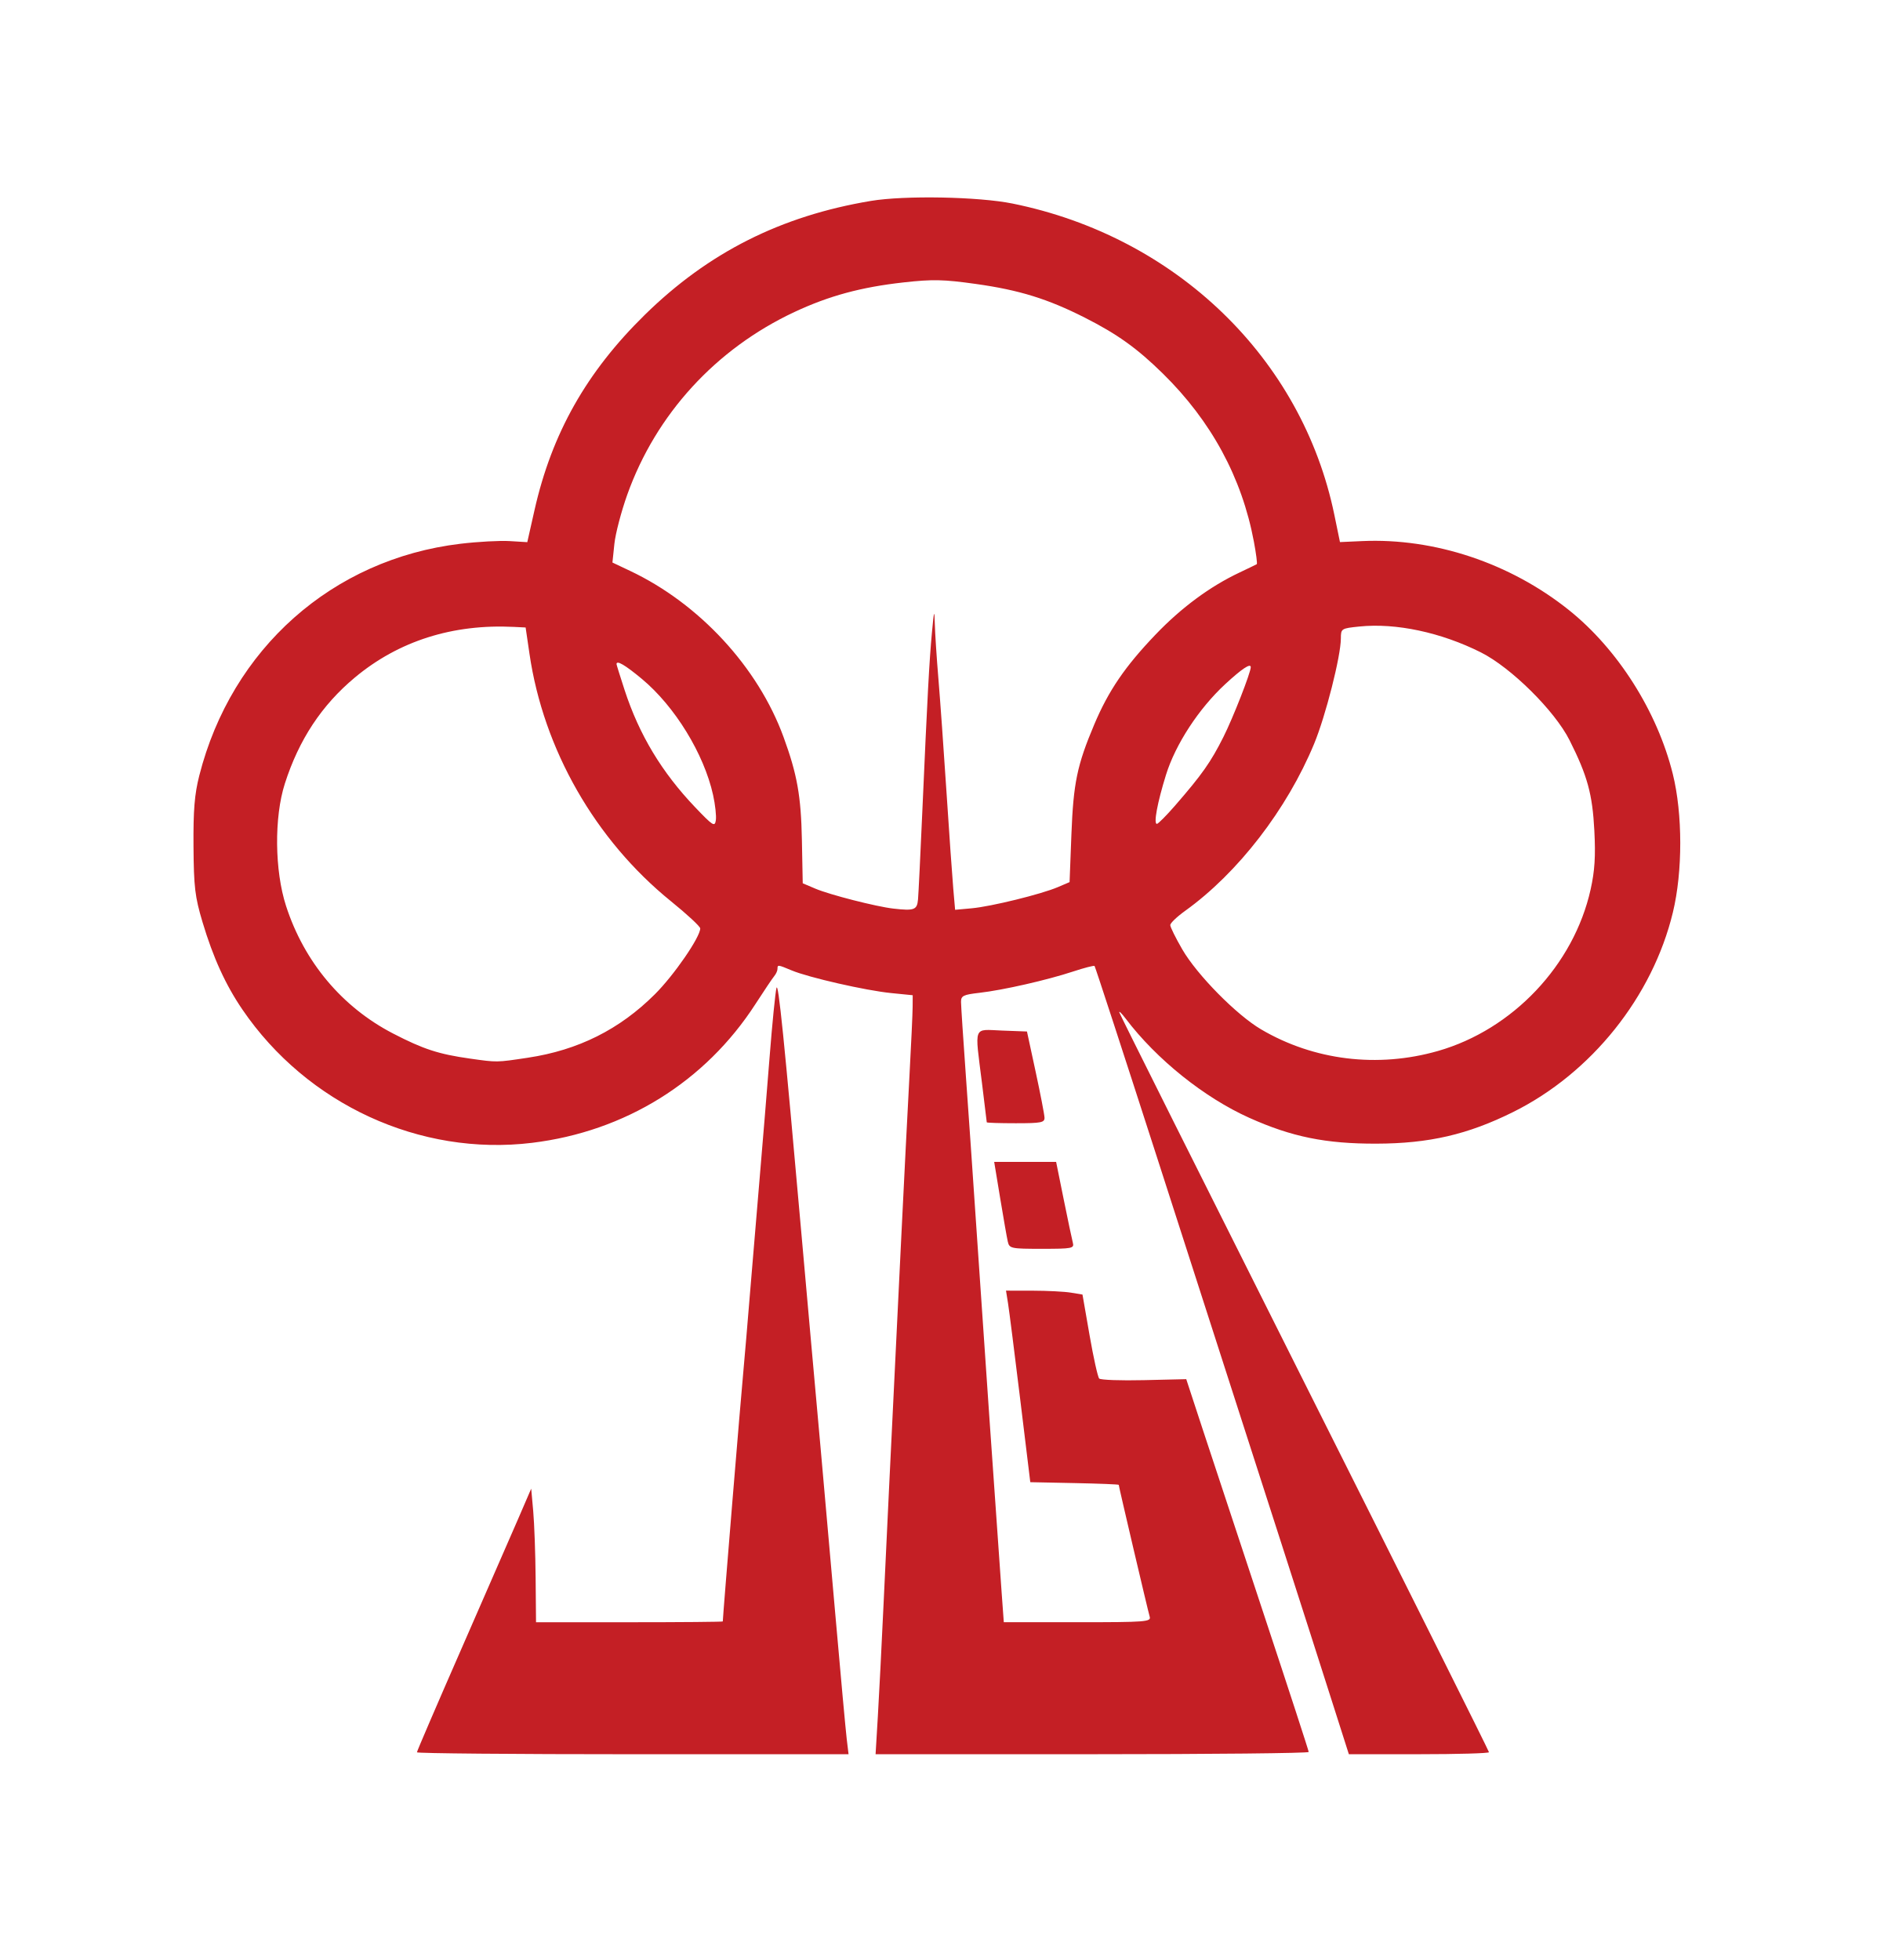
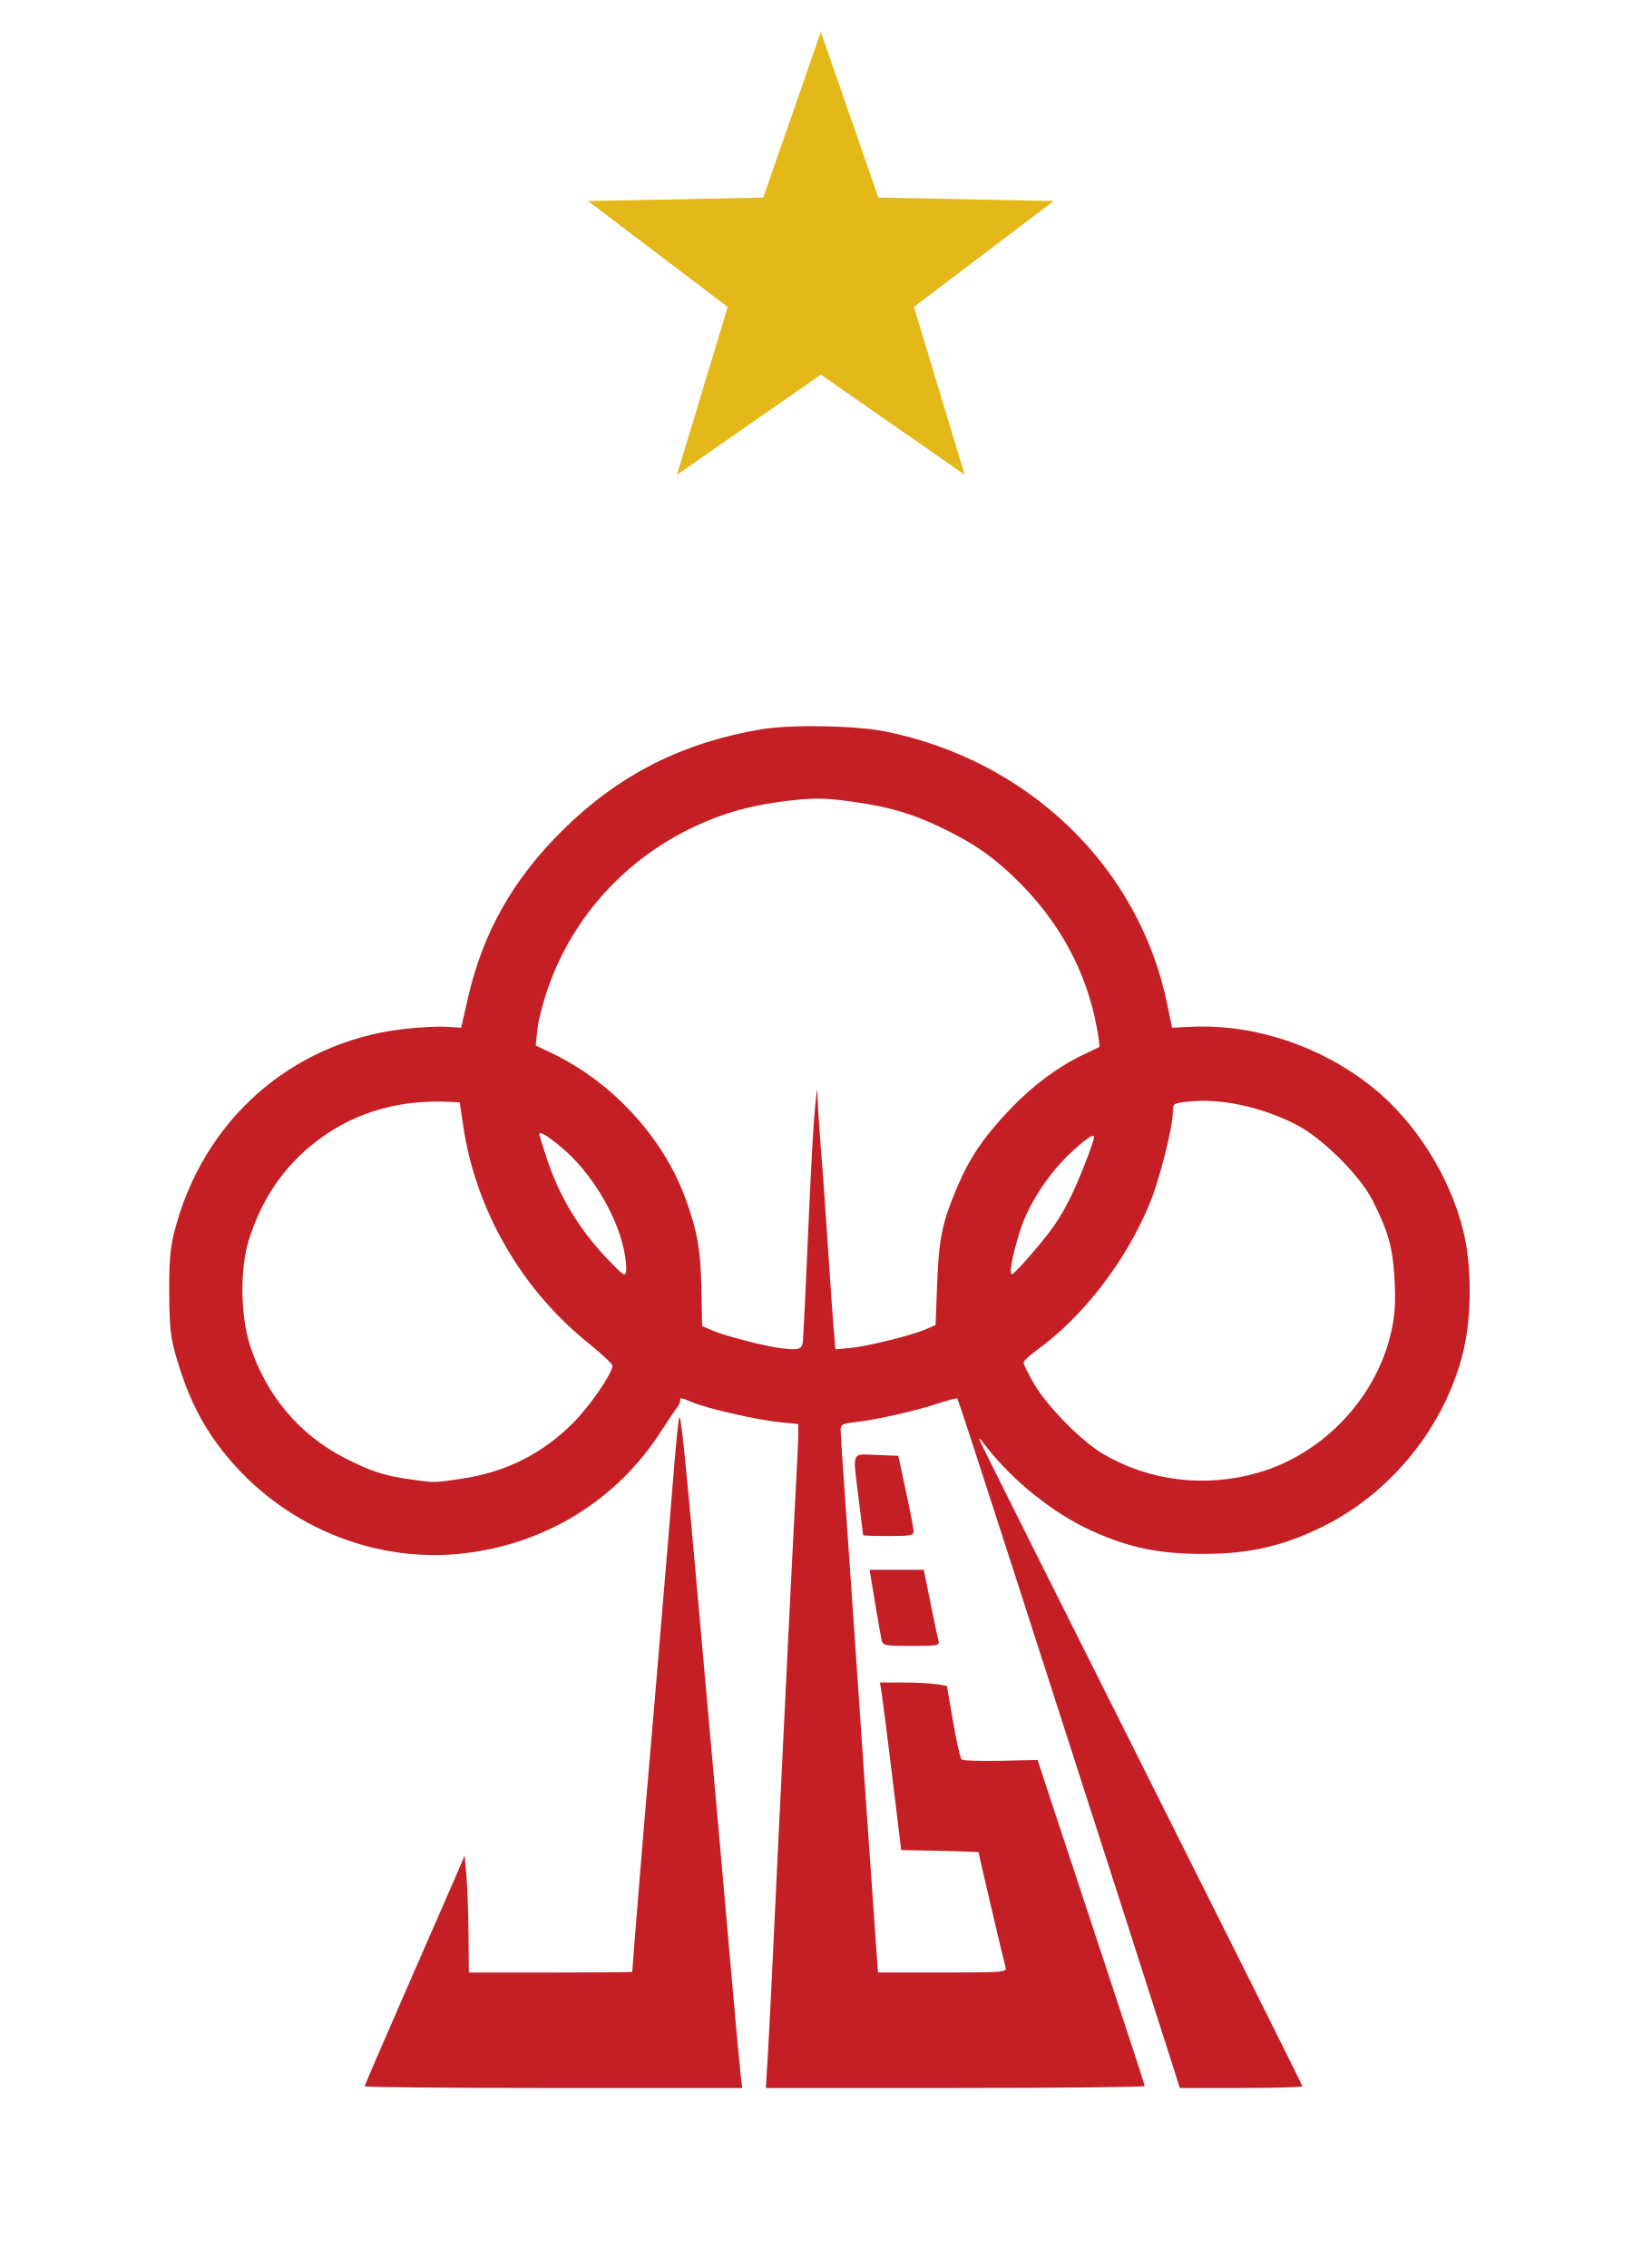
- <svg xmlns="http://www.w3.org/2000/svg" width="154.251mm" height="161.085mm" viewBox="0 0 154.251 161.085" version="1.1" id="svg5" xml:space="preserve">
+ <svg xmlns="http://www.w3.org/2000/svg" width="154.251mm" height="213.085mm" viewBox="0 -52 154.251 213.085" version="1.1" id="svg5" xml:space="preserve">
  <defs id="defs2" />
  <g id="layer1" transform="translate(-115.4212)">
    <path style="fill:#c41f25;stroke-width:0.265;fill-opacity:1" d="m 149.684,144.017 c 0,-0.087 1.625,-3.867 3.611,-8.401 1.986,-4.533 4.099,-9.374 4.696,-10.756 l 1.085,-2.514 0.166,1.852 c 0.091,1.019 0.18,3.489 0.198,5.49 l 0.033,3.638 h 7.673 c 4.22,0 7.674,-0.03 7.675,-0.066 0.015,-0.55 1.482,-18.385 1.715,-20.836 0.076,-0.8 0.314,-3.598 0.528,-6.218 0.215,-2.619 0.574,-6.906 0.799,-9.525 0.225,-2.619 0.586,-7.025 0.804,-9.79 0.217,-2.765 0.472,-5.325 0.565,-5.689 0.151,-0.588 0.627,4.103 2.055,20.241 0.232,2.619 0.593,6.668 0.802,8.996 0.209,2.328 0.563,6.257 0.785,8.731 0.222,2.474 0.759,8.546 1.193,13.494 0.433,4.948 0.856,9.561 0.939,10.253 l 0.151,1.257 h -17.736 c -9.755,0 -17.736,-0.071 -17.736,-0.158 z m 37.88,-2.951 c 0.102,-1.71 0.315,-5.907 0.474,-9.327 0.27,-5.819 0.436,-9.251 1.463,-30.295 0.22,-4.511 0.517,-10.345 0.658,-12.965 0.142,-2.619 0.261,-5.195 0.264,-5.724 l 0.006,-0.961 -1.786,-0.179 c -2.079,-0.208 -6.76,-1.275 -8.159,-1.86 -1.148,-0.48 -1.167,-0.482 -1.167,-0.128 0,0.152 -0.12,0.42 -0.267,0.595 -0.147,0.176 -0.844,1.213 -1.549,2.304 -4.121,6.38 -10.701,10.467 -18.353,11.399 -9.202,1.12 -18.485,-3.152 -23.806,-10.955 -1.384,-2.029 -2.408,-4.275 -3.279,-7.191 -0.621,-2.078 -0.715,-2.87 -0.74,-6.218 -0.022,-2.976 0.085,-4.282 0.476,-5.821 2.653,-10.432 10.947,-17.795 21.46,-19.05 1.42,-0.17 3.238,-0.269 4.039,-0.22 l 1.456,0.088 0.597,-2.646 c 1.421,-6.296 4.271,-11.341 9.065,-16.041 5.225,-5.124 11.182,-8.125 18.574,-9.358 2.78,-0.464 8.842,-0.351 11.642,0.216 13.455,2.728 23.798,12.731 26.447,25.577 l 0.463,2.246 1.824,-0.082 c 5.947,-0.267 12.164,1.807 16.986,5.665 4.024,3.219 7.267,8.335 8.542,13.472 0.815,3.285 0.819,8.02 0.008,11.377 -1.674,6.937 -6.693,13.21 -13.128,16.409 -3.727,1.852 -6.917,2.59 -11.245,2.6 -4.16,0.01 -6.944,-0.556 -10.431,-2.12 -3.709,-1.663 -7.632,-4.81 -10.168,-8.158 -0.331,-0.437 -0.564,-0.662 -0.519,-0.501 0.045,0.161 6.899,13.869 15.23,30.462 8.331,16.593 15.147,30.242 15.147,30.332 0,0.09 -2.591,0.164 -5.758,0.164 h -5.758 l -1.371,-4.299 c -2.378,-7.456 -3.918,-12.243 -14.36,-44.647 -2.79,-8.658 -5.115,-15.784 -5.168,-15.836 -0.052,-0.052 -0.847,0.153 -1.765,0.456 -2.149,0.708 -5.749,1.527 -7.69,1.749 -1.335,0.153 -1.521,0.245 -1.518,0.75 0.002,0.317 0.183,3.077 0.402,6.133 0.219,3.056 0.574,8.176 0.788,11.377 0.518,7.727 1.808,26.363 2.147,31.022 l 0.178,2.447 h 6.064 c 5.652,0 6.054,-0.032 5.924,-0.463 -0.141,-0.465 -2.541,-10.693 -2.541,-10.827 0,-0.04 -1.636,-0.105 -3.635,-0.145 l -3.635,-0.074 -0.83,-6.822 c -0.457,-3.752 -0.906,-7.294 -0.998,-7.871 l -0.168,-1.049 2.186,0.003 c 1.202,0.002 2.617,0.074 3.143,0.161 l 0.957,0.158 0.582,3.344 c 0.32,1.839 0.676,3.441 0.791,3.558 0.115,0.118 1.772,0.177 3.681,0.132 l 3.473,-0.081 1.345,4.101 c 0.74,2.256 3.004,9.109 5.032,15.229 2.028,6.121 3.687,11.211 3.687,11.311 0,0.1 -8.009,0.183 -17.798,0.183 H 187.378 Z M 158.812,86.928 c 4.127,-0.62 7.526,-2.319 10.428,-5.213 1.576,-1.572 3.727,-4.696 3.727,-5.413 0,-0.156 -1.08,-1.159 -2.401,-2.228 -6.226,-5.04 -10.483,-12.484 -11.632,-20.345 l -0.316,-2.158 -0.962,-0.048 c -5.033,-0.253 -9.476,1.16 -13.069,4.157 -2.729,2.276 -4.6,5.111 -5.757,8.724 -0.885,2.764 -0.842,7.149 0.099,10.054 1.49,4.6 4.604,8.312 8.793,10.481 2.491,1.29 3.746,1.699 6.326,2.063 2.257,0.318 2.146,0.32 4.763,-0.073 z m 74.776,-0.55 c 6.153,-1.759 11.17,-7.065 12.552,-13.274 0.341,-1.533 0.417,-2.726 0.307,-4.838 -0.156,-3.006 -0.569,-4.512 -2.04,-7.435 -1.217,-2.417 -4.797,-5.964 -7.279,-7.211 -3.277,-1.646 -6.989,-2.437 -9.988,-2.129 -1.492,0.153 -1.521,0.172 -1.524,0.978 -0.004,1.463 -1.25,6.369 -2.199,8.663 -2.232,5.391 -6.265,10.616 -10.597,13.726 -0.674,0.484 -1.225,1.011 -1.225,1.171 0,0.161 0.446,1.062 0.992,2.004 1.212,2.09 4.447,5.374 6.467,6.563 4.339,2.555 9.58,3.197 14.533,1.782 z M 190.865,73.928 c 0.039,-0.437 0.2,-3.711 0.356,-7.276 0.419,-9.509 0.57,-12.326 0.79,-14.684 0.171,-1.832 0.202,-1.927 0.234,-0.707 0.02,0.775 0.152,2.799 0.294,4.498 0.142,1.699 0.441,5.886 0.664,9.306 0.224,3.42 0.475,7.003 0.559,7.963 l 0.152,1.745 1.366,-0.124 c 1.603,-0.146 5.715,-1.157 7.085,-1.743 l 0.956,-0.409 0.15,-3.914 c 0.162,-4.224 0.468,-5.699 1.872,-9.027 1.176,-2.789 2.527,-4.772 5.041,-7.4 2.118,-2.214 4.47,-3.953 6.9,-5.101 0.728,-0.344 1.367,-0.654 1.421,-0.688 0.054,-0.035 -0.053,-0.872 -0.239,-1.861 -0.986,-5.258 -3.503,-9.901 -7.485,-13.81 -2.109,-2.07 -3.733,-3.234 -6.397,-4.584 -3.058,-1.55 -5.398,-2.275 -8.957,-2.774 -2.67,-0.375 -3.559,-0.394 -5.955,-0.127 -3.483,0.387 -6.131,1.106 -8.961,2.431 -6.458,3.025 -11.376,8.396 -13.738,15.006 -0.495,1.386 -0.973,3.21 -1.061,4.052 l -0.16,1.532 1.448,0.685 c 5.692,2.693 10.516,7.914 12.612,13.651 1.123,3.072 1.44,4.853 1.51,8.46 l 0.069,3.566 1.043,0.443 c 1.177,0.5 5.004,1.478 6.407,1.637 1.713,0.195 1.947,0.109 2.023,-0.745 z m -16.843,-8.599 c -0.749,-3.377 -3.142,-7.277 -5.847,-9.529 -1.382,-1.15 -2.087,-1.563 -2.087,-1.221 0,0.054 0.298,1.011 0.662,2.127 1.202,3.683 3.057,6.764 5.803,9.643 1.466,1.536 1.613,1.628 1.698,1.058 0.051,-0.343 -0.052,-1.278 -0.229,-2.079 z m 37.985,0.86 c 2.198,-2.529 2.916,-3.548 3.958,-5.622 0.789,-1.57 2.245,-5.29 2.245,-5.735 0,-0.356 -0.735,0.133 -2.101,1.398 -2.174,2.013 -4.084,4.938 -4.866,7.456 -0.71,2.284 -1.033,4.026 -0.748,4.026 0.104,0 0.784,-0.685 1.512,-1.521 z m -13.765,35.851 c -0.074,-0.327 -0.356,-1.935 -0.626,-3.572 l -0.491,-2.977 h 2.545 2.545 l 0.62,3.066 c 0.341,1.686 0.68,3.294 0.753,3.572 0.124,0.473 -0.039,0.506 -2.539,0.506 -2.554,0 -2.678,-0.026 -2.806,-0.595 z m -1.727,-9.8 c 0,-0.042 -0.178,-1.5 -0.395,-3.241 -0.6,-4.808 -0.76,-4.391 1.65,-4.301 l 2.049,0.077 0.713,3.307 c 0.392,1.819 0.72,3.516 0.729,3.77 0.014,0.408 -0.267,0.463 -2.365,0.463 -1.31,0 -2.381,-0.034 -2.381,-0.076 z" id="path248" />
  </g>
+   <polygon points="77.12,-49.00 82.53,-33.44 98.99,-33.11 85.87,-23.16 90.64,-7.39 77.12,-16.80 63.60,-7.39 68.37,-23.16 55.25,-33.11 71.71,-33.44" style="fill:#e3b818;stroke:none" id="star" />
</svg>
